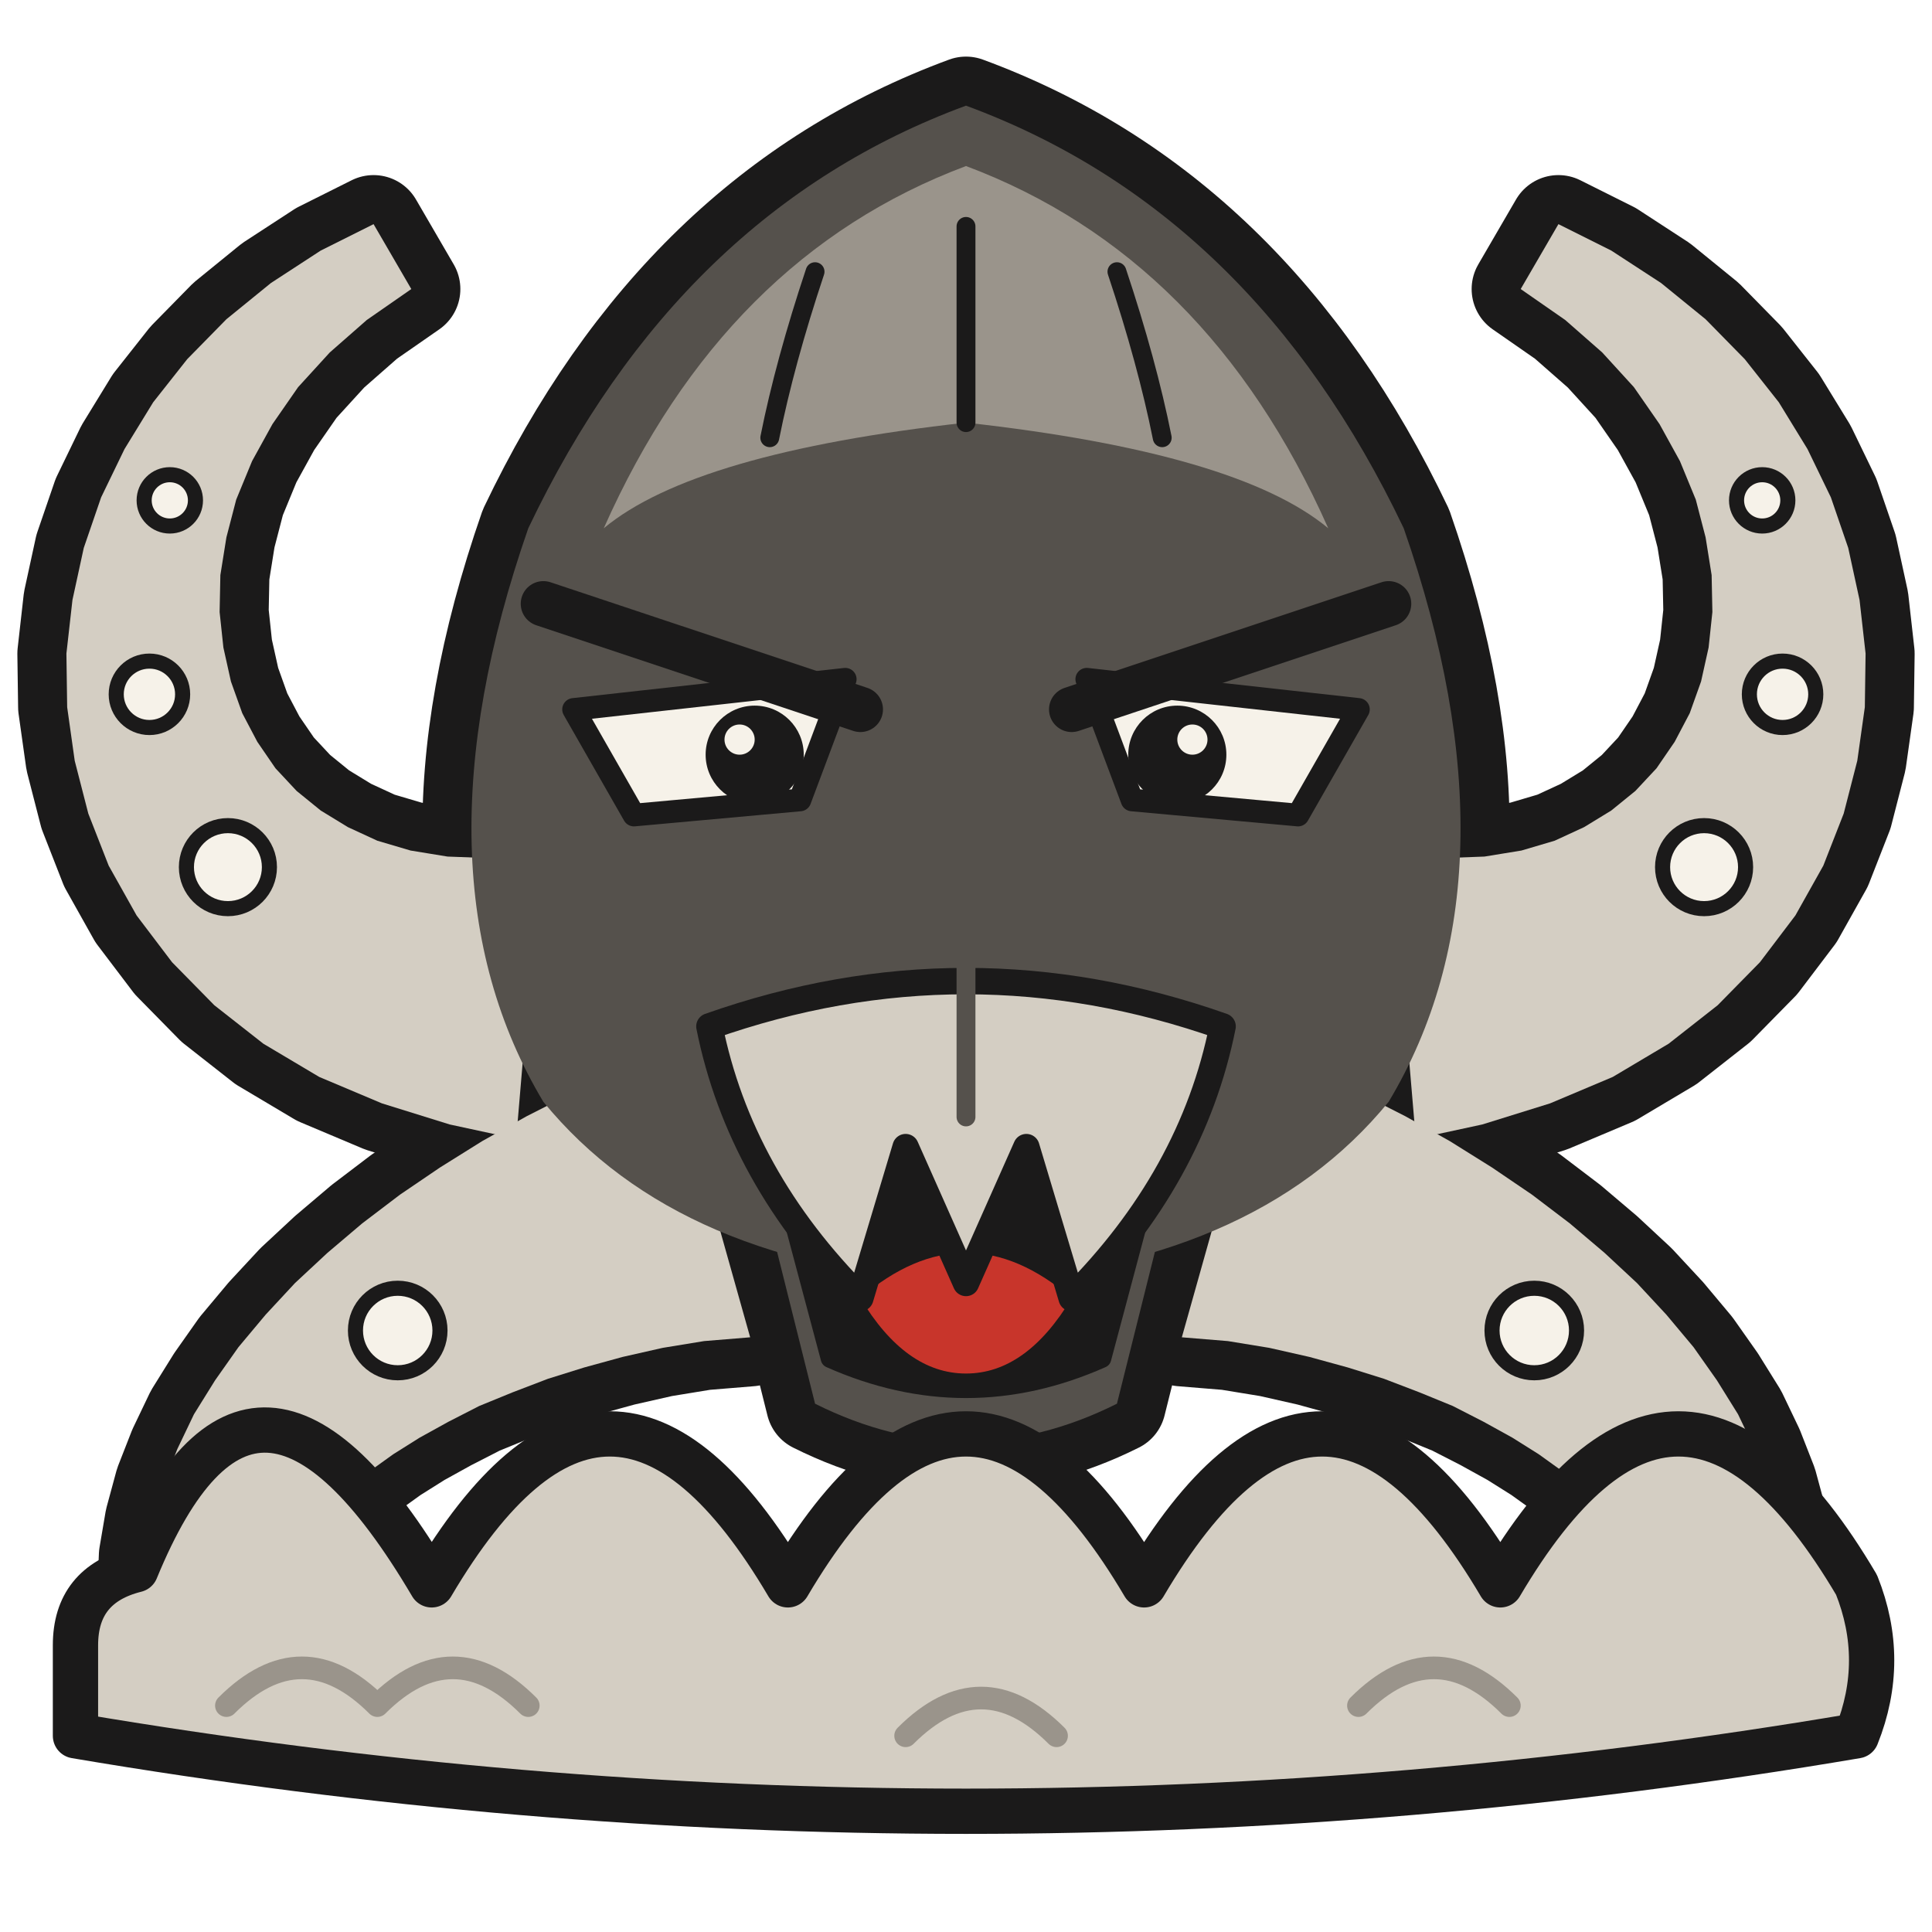
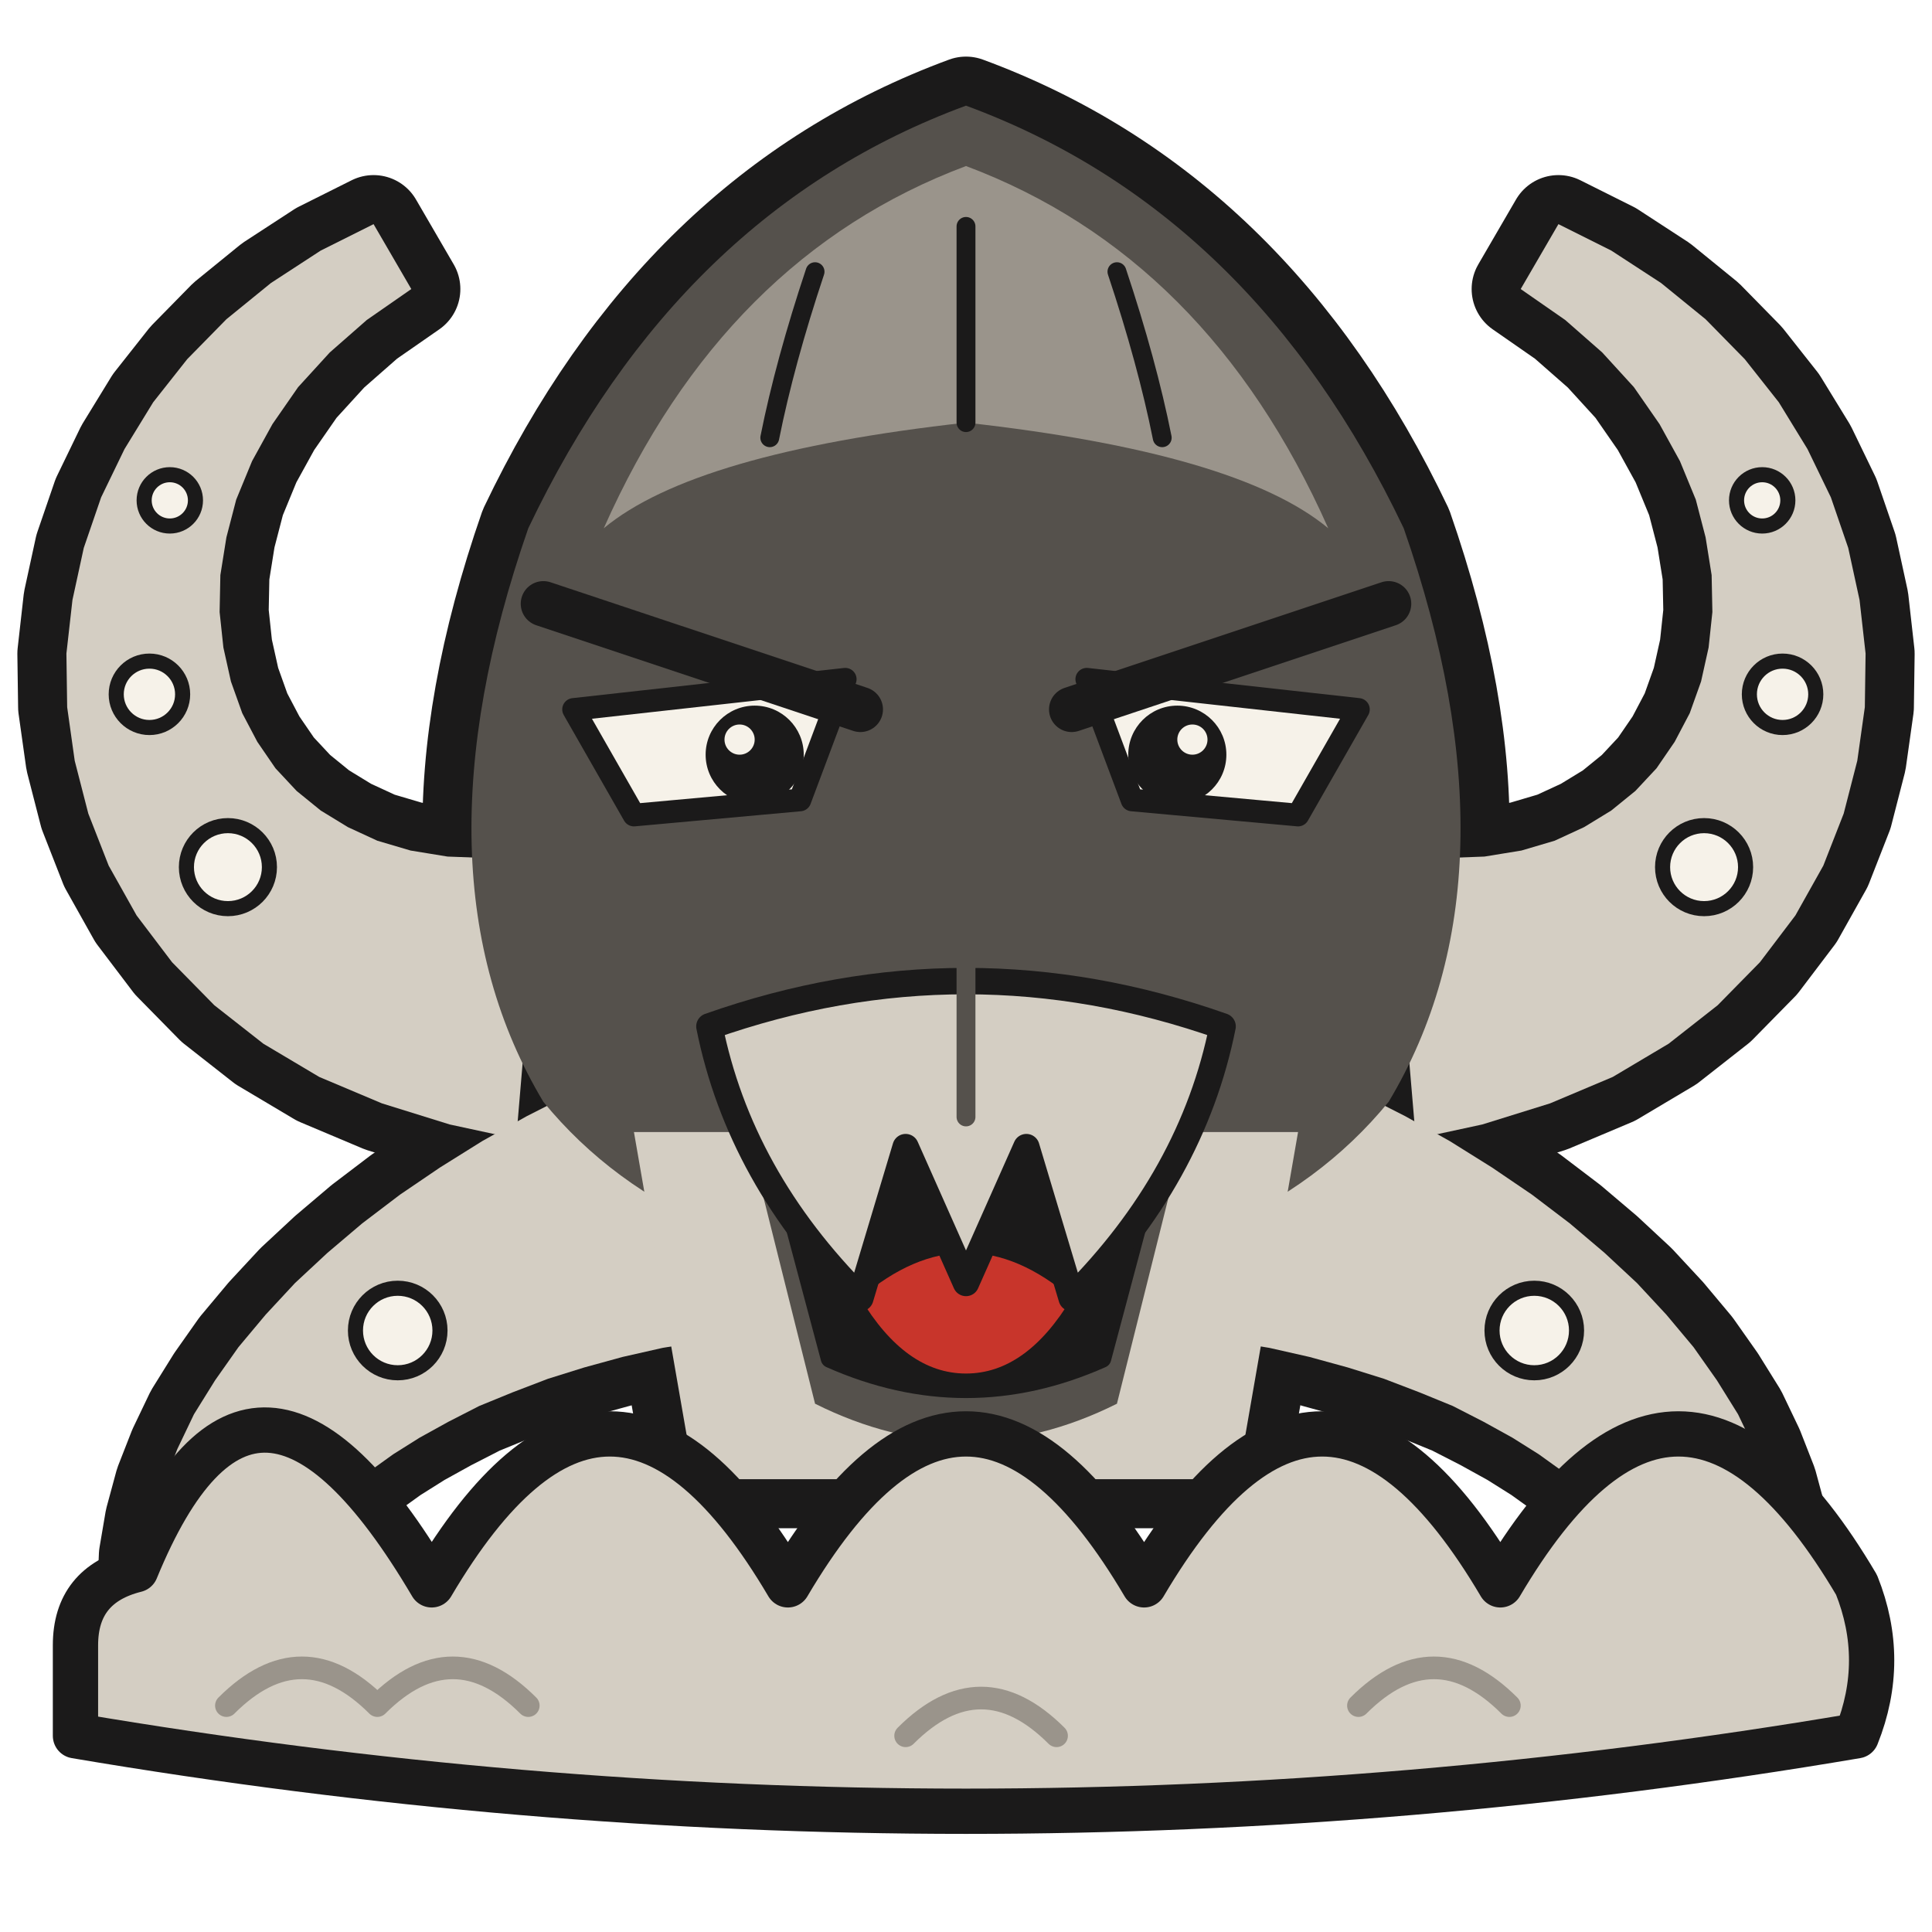
<svg xmlns="http://www.w3.org/2000/svg" viewBox="0 0 256 256">
  <style>.i{fill:#1b1a1a}.p{fill:#f6f2e9}.l{fill:#d4cec3}.m{fill:#9a948b}.d{fill:#55514c}.v{fill:#c8352b}.g{fill:#c9a23a}.s{stroke:#1b1a1a;stroke-linejoin:round;stroke-linecap:round}.n{fill:none}</style>
  <path d="M71.6 113.1L64.7 113.7L59.3 113.5L54.4 112.7L50 111.4L46.1 109.6L42.5 107.4L39.3 104.8L36.5 101.8L34.1 98.3L32.1 94.5L30.6 90.3L29.6 85.8L29.1 81.1L29.2 76.2L30 71.2L31.3 66.2L33.4 61.1L36.1 56.2L39.5 51.3L43.7 46.7L48.6 42.4L54.5 38.3L49.5 29.7L42.5 33.2L35.9 37.5L30 42.3L24.8 47.6L20.3 53.3L16.5 59.5L13.4 65.9L11.1 72.6L9.6 79.5L8.8 86.6L8.9 93.7L9.9 100.8L11.7 107.8L14.4 114.7L18.1 121.3L22.8 127.5L28.4 133.2L34.9 138.3L42.3 142.7L50.6 146.2L59.6 149L68.4 150.9Z" class="s i" stroke-width="13" />
  <path d="M184.4 113.1 L191.3 113.7 L196.7 113.5 L201.6 112.7 L206 111.4 L209.9 109.6 L213.5 107.4 L216.7 104.8 L219.5 101.8 L221.9 98.3 L223.9 94.5 L225.4 90.3 L226.4 85.8 L226.9 81.1 L226.8 76.2 L226 71.2 L224.7 66.2 L222.6 61.1 L219.9 56.2 L216.5 51.3 L212.3 46.7 L207.4 42.4 L201.5 38.3 L206.5 29.7 L213.5 33.2 L220.1 37.5 L226 42.3 L231.2 47.6 L235.7 53.3 L239.5 59.5 L242.6 65.9 L244.9 72.6 L246.4 79.5 L247.2 86.6 L247.1 93.7 L246.1 100.8 L244.3 107.8 L241.6 114.7 L237.9 121.3 L233.2 127.5 L227.6 133.2 L221.1 138.3 L213.7 142.7 L205.4 146.2 L196.4 149 L187.6 150.9Z" class="s i" stroke-width="13" />
  <path d="M88.6 138.8L82.3 141.7L75.9 144.8L69.8 147.9L63.9 151.2L58.3 154.7L53 158.3L48 162.1L43.4 166L39.1 170L35.2 174.2L31.6 178.5L28.5 182.9L25.7 187.4L23.5 192L21.7 196.6L20.4 201.4L19.6 206.1L19.4 210.8L19.8 215.5L20.8 220L22.4 224.4L24.4 228.2L35.6 223.8L34.8 220.5L34.7 217.6L34.9 214.9L35.5 212.3L36.4 209.7L37.7 207.2L39.3 204.7L41.2 202.3L43.4 199.8L46 197.4L48.9 195L52.1 192.7L55.6 190.5L59.4 188.4L63.5 186.3L67.9 184.5L72.6 182.7L77.4 181.2L82.5 179.8L87.8 178.6L93.3 177.7L99.4 177.2Z" class="s i" stroke-width="13" />
  <path d="M167.4 138.8 L173.7 141.7 L180.1 144.8 L186.2 147.9 L192.1 151.2 L197.7 154.7 L203 158.3 L208 162.1 L212.6 166 L216.9 170 L220.8 174.2 L224.4 178.5 L227.5 182.9 L230.3 187.4 L232.5 192 L234.3 196.6 L235.6 201.4 L236.4 206.1 L236.6 210.8 L236.2 215.5 L235.2 220 L233.6 224.4 L231.6 228.2 L220.4 223.8 L221.2 220.5 L221.3 217.6 L221.1 214.9 L220.5 212.3 L219.6 209.7 L218.3 207.2 L216.7 204.7 L214.8 202.3 L212.6 199.8 L210 197.4 L207.1 195 L203.9 192.7 L200.4 190.5 L196.6 188.4 L192.5 186.3 L188.1 184.5 L183.4 182.7 L178.6 181.2 L173.5 179.8 L168.2 178.6 L162.7 177.7 L156.6 177.2Z" class="s i" stroke-width="13" />
  <path d="M128 14 Q166 28 186 70 Q202 116 184 146 Q166 168 128 170 Q90 168 72 146 Q54 116 70 70 Q90 28 128 14Z" class="s i" stroke-width="13" />
+   <path d="M84 150 L172 150 L164 196 L92 196Z" class="s i" stroke-width="13" />
  <path d="M98 146 L158 146 L148 186 Q128 196 108 186Z" class="s i" stroke-width="13" />
  <path d="M71.6 113.1L64.7 113.7L59.3 113.5L54.4 112.7L50 111.4L46.1 109.6L42.5 107.4L39.3 104.8L36.5 101.8L34.1 98.3L32.1 94.5L30.6 90.3L29.6 85.8L29.1 81.1L29.2 76.2L30 71.2L31.3 66.2L33.4 61.1L36.1 56.2L39.5 51.3L43.7 46.7L48.6 42.4L54.5 38.3L49.5 29.7L42.5 33.2L35.9 37.5L30 42.3L24.8 47.6L20.3 53.3L16.5 59.5L13.4 65.9L11.1 72.6L9.6 79.5L8.8 86.6L8.9 93.7L9.9 100.8L11.7 107.8L14.4 114.7L18.1 121.3L22.8 127.5L28.4 133.2L34.9 138.3L42.3 142.7L50.6 146.2L59.6 149L68.4 150.9Z" class="l" />
  <path d="M184.4 113.1 L191.3 113.7 L196.7 113.5 L201.6 112.7 L206 111.4 L209.9 109.6 L213.5 107.4 L216.7 104.8 L219.5 101.8 L221.9 98.3 L223.9 94.5 L225.4 90.3 L226.4 85.8 L226.9 81.1 L226.8 76.2 L226 71.2 L224.7 66.2 L222.6 61.1 L219.9 56.2 L216.5 51.3 L212.3 46.7 L207.4 42.4 L201.5 38.3 L206.5 29.7 L213.5 33.2 L220.1 37.5 L226 42.3 L231.2 47.6 L235.7 53.3 L239.5 59.5 L242.6 65.9 L244.9 72.6 L246.4 79.5 L247.2 86.6 L247.1 93.7 L246.1 100.8 L244.3 107.8 L241.6 114.7 L237.9 121.3 L233.2 127.5 L227.6 133.2 L221.1 138.3 L213.7 142.7 L205.4 146.2 L196.4 149 L187.6 150.9Z" class="l" />
  <path d="M88.6 138.8L82.3 141.7L75.9 144.8L69.8 147.9L63.9 151.2L58.3 154.7L53 158.3L48 162.1L43.4 166L39.1 170L35.2 174.2L31.6 178.5L28.5 182.9L25.7 187.4L23.5 192L21.7 196.6L20.4 201.4L19.6 206.1L19.4 210.8L19.8 215.5L20.8 220L22.4 224.4L24.4 228.2L35.6 223.8L34.8 220.5L34.7 217.6L34.9 214.9L35.5 212.3L36.4 209.7L37.7 207.2L39.3 204.7L41.2 202.3L43.4 199.8L46 197.4L48.9 195L52.1 192.7L55.6 190.5L59.4 188.4L63.5 186.3L67.9 184.5L72.6 182.7L77.4 181.2L82.5 179.8L87.8 178.6L93.3 177.7L99.4 177.2Z" class="l" />
  <path d="M167.4 138.8 L173.7 141.7 L180.1 144.8 L186.2 147.9 L192.1 151.2 L197.7 154.7 L203 158.3 L208 162.1 L212.6 166 L216.9 170 L220.8 174.2 L224.4 178.5 L227.5 182.9 L230.3 187.4 L232.5 192 L234.3 196.6 L235.6 201.4 L236.4 206.1 L236.6 210.8 L236.2 215.5 L235.2 220 L233.6 224.4 L231.6 228.2 L220.4 223.8 L221.2 220.5 L221.3 217.6 L221.1 214.9 L220.5 212.3 L219.6 209.7 L218.3 207.2 L216.7 204.7 L214.8 202.3 L212.6 199.8 L210 197.4 L207.1 195 L203.9 192.7 L200.4 190.5 L196.6 188.4 L192.5 186.3 L188.1 184.5 L183.4 182.7 L178.6 181.2 L173.5 179.8 L168.2 178.6 L162.7 177.7 L156.6 177.2Z" class="l" />
  <path d="M128 14 Q166 28 186 70 Q202 116 184 146 Q166 168 128 170 Q90 168 72 146 Q54 116 70 70 Q90 28 128 14Z" class="d" />
+   <path d="M84 150 L172 150 L164 196 L92 196Z" class="l" />
  <path d="M98 146 L158 146 L148 186 Q128 196 108 186Z" class="d" />
  <path class="m" d="M128 22 Q160 34 176 70 Q164 60 128 56 Q92 60 80 70 Q96 34 128 22Z" />
  <path fill="none" stroke="#1b1a1a" stroke-width="2.5" stroke-linecap="round" stroke-linejoin="round" d="M128 30 L128 56M108 36 Q104 48 102 58M148 36 Q152 48 154 58" />
  <circle class="s p" stroke-width="2" cx="30.2" cy="114.9" r="5.5" />
  <circle class="s p" stroke-width="2" cx="19.8" cy="92" r="4.4" />
  <circle class="s p" stroke-width="2" cx="22.5" cy="66.3" r="3.4" />
  <circle class="s p" stroke-width="2" cx="225.8" cy="114.9" r="5.5" />
  <circle class="s p" stroke-width="2" cx="236.2" cy="92" r="4.4" />
  <circle class="s p" stroke-width="2" cx="233.5" cy="66.3" r="3.4" />
  <circle class="s p" stroke-width="2" cx="52.7" cy="176.3" r="5.6" />
  <circle class="s p" stroke-width="2" cx="34.1" cy="194.3" r="4.3" />
  <circle class="s p" stroke-width="2" cx="203.3" cy="176.3" r="5.6" />
  <circle class="s p" stroke-width="2" cx="221.9" cy="194.3" r="4.3" />
  <path class="s p" stroke-width="3" d="M76 94 L112 90 L106 106 L84 108Z" />
  <circle class="i" cx="100" cy="100" r="6.5" />
  <circle class="p" cx="98" cy="98" r="2" />
  <path fill="none" stroke="#1b1a1a" stroke-width="6" stroke-linecap="round" stroke-linejoin="round" d="M72 80 L114 94" />
  <path class="s p" stroke-width="3" d="M180 94 L144 90 L150 106 L172 108Z" />
  <circle class="i" cx="156" cy="100" r="6.5" />
  <circle class="p" cx="158" cy="98" r="2" />
  <path fill="none" stroke="#1b1a1a" stroke-width="6" stroke-linecap="round" stroke-linejoin="round" d="M184 80 L142 94" />
  <path class="s i" stroke-width="2.5" d="M102 150 Q128 140 154 150 L146 180 Q128 188 110 180Z" />
  <path class="v" d="M114 172 Q128 160 142 172 Q136 182 128 182 Q120 182 114 172Z" />
  <path class="s l" stroke-width="3.5" d="M94 136 Q128 124 162 136 Q158 156 142 172 L136 152 L128 170 L120 152 L114 172 Q98 156 94 136Z" />
  <path fill="none" stroke="#55514c" stroke-width="2.5" stroke-linecap="round" stroke-linejoin="round" d="M128 128 L128 148" />
  <path class="s l" stroke-width="6" d="M10 218Q10 210 18 208Q33.6 170 57.2 210Q80.8 170 104.4 210Q128 170 151.6 210Q175.2 170 198.8 210Q222.4 170 246 210Q250 220 246 230Q128 250 10 230Z" />
  <path fill="none" stroke="#9a948b" stroke-width="3" stroke-linecap="round" stroke-linejoin="round" d="M30 226 q10 -10 20 0 q10 -10 20 0M120 230 q10 -10 20 0M180 226 q10 -10 20 0" />
</svg>
